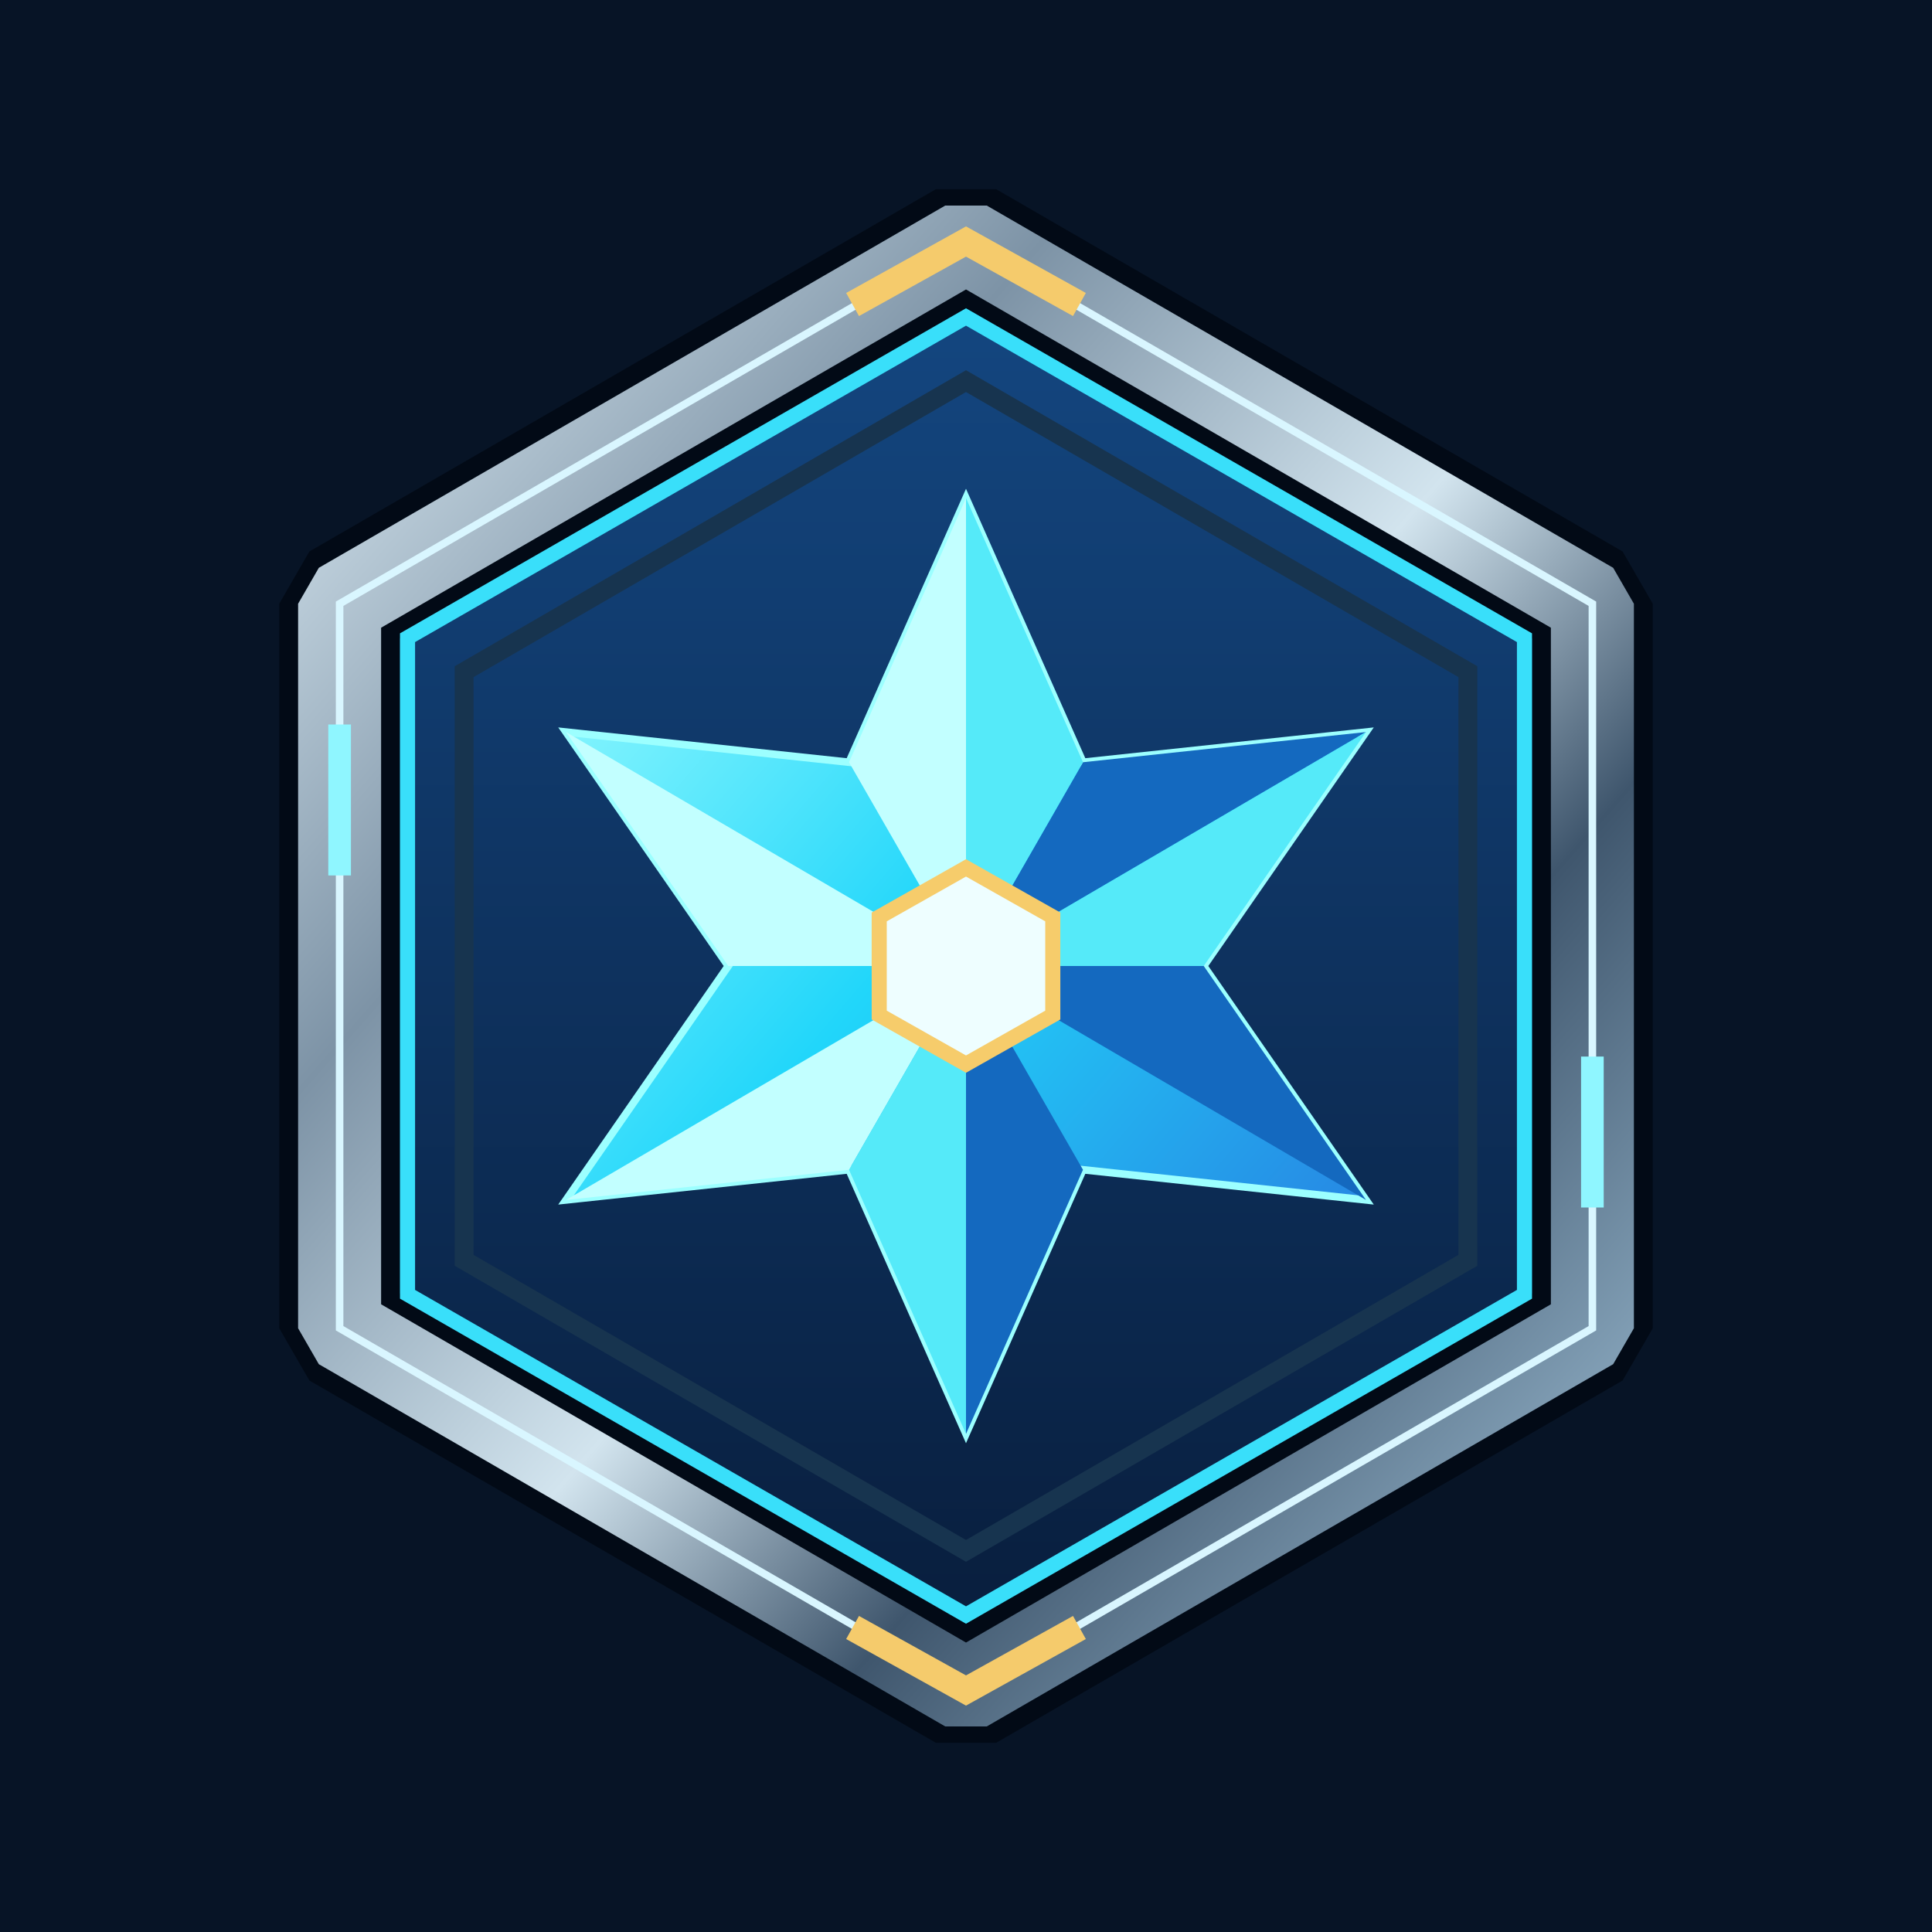
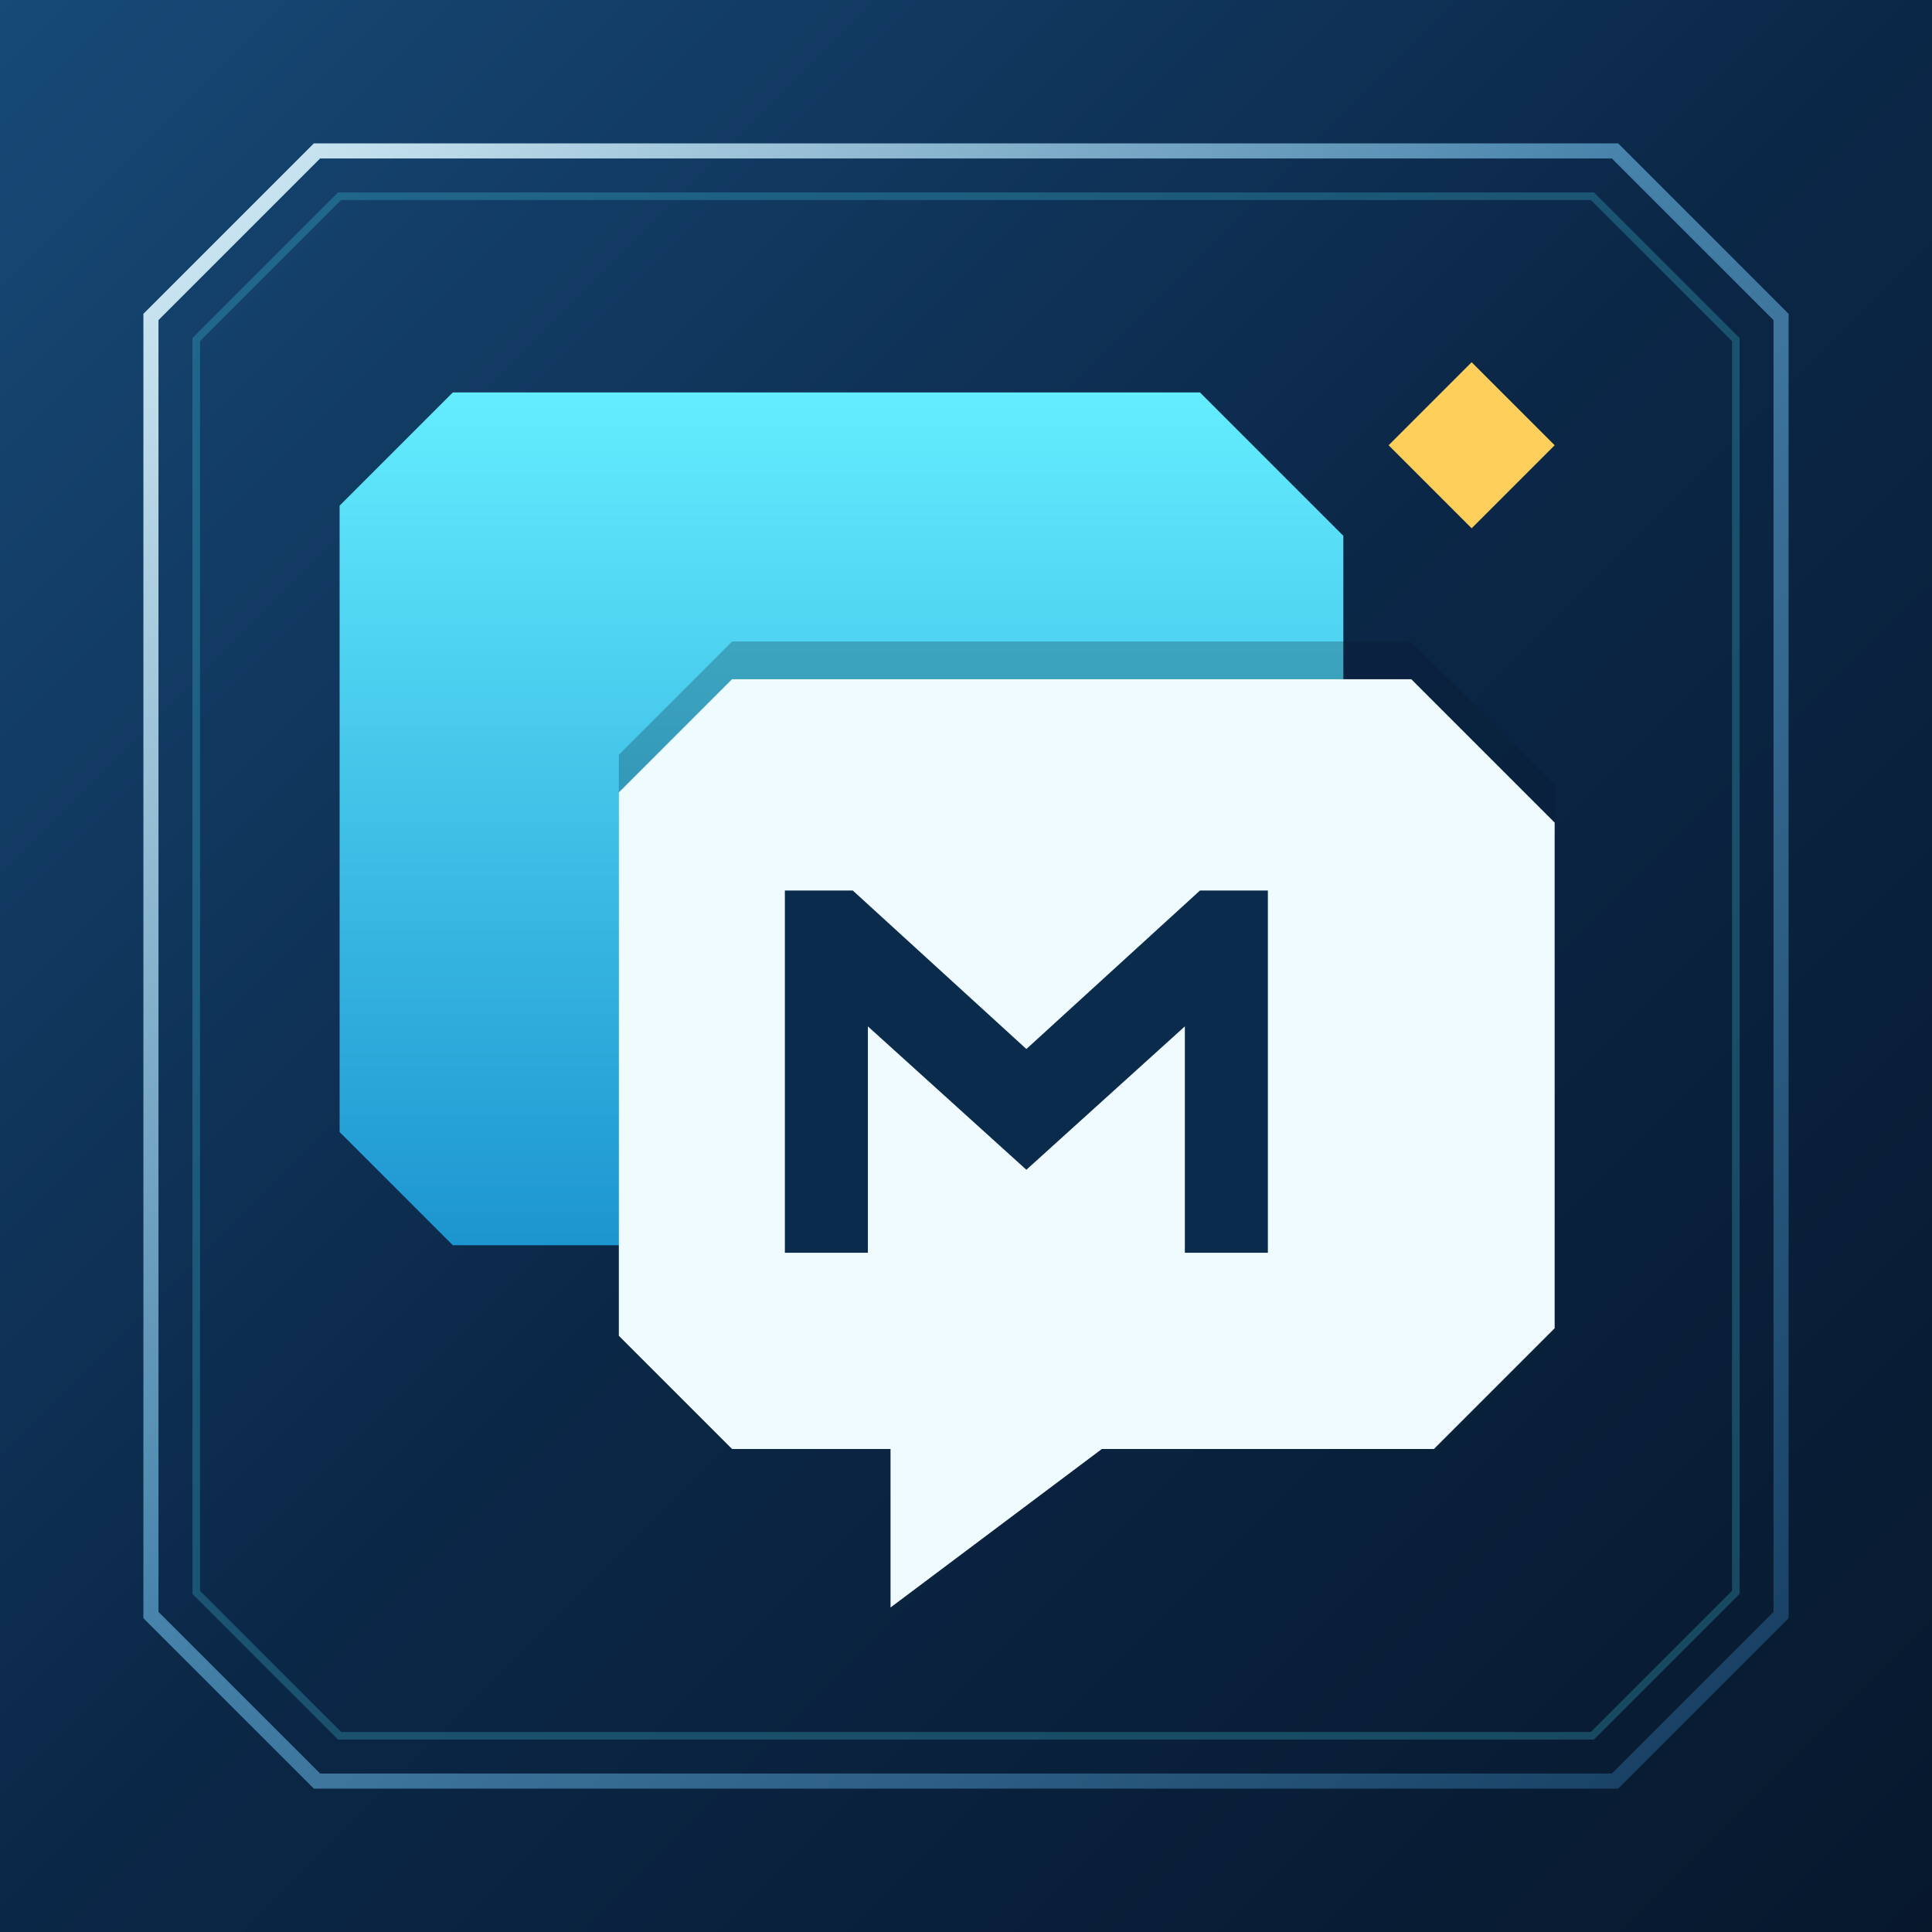
<svg xmlns="http://www.w3.org/2000/svg" viewBox="0 0 512 512" role="img" aria-labelledby="title">
  <defs>
-     <linearGradient id="metal" x1="0" y1="0" x2="1" y2="1">
-       <stop stop-color="#e0eff7" />
-       <stop offset=".28" stop-color="#7d93a6" />
-       <stop offset=".52" stop-color="#d2e4ee" />
-       <stop offset=".7" stop-color="#3f566d" />
-       <stop offset="1" stop-color="#a5c6dc" />
+     <linearGradient id="navy" x1="0" y1="0" x2="1" y2="1">
+       <stop stop-color="#174a78" />
+       <stop offset=".5" stop-color="#0b2747" />
+       <stop offset="1" stop-color="#07182d" />
    </linearGradient>
-     <linearGradient id="screen" x1="0" y1="0" x2="0" y2="1">
-       <stop stop-color="#144883" />
-       <stop offset="1" stop-color="#081c3a" />
+     <linearGradient id="cyan" x1="0" y1="0" x2="0" y2="1">
+       <stop stop-color="#64edff" />
+       <stop offset="1" stop-color="#1187c8" />
    </linearGradient>
-     <linearGradient id="crystal" x1="0" y1="0" x2="1" y2="1">
-       <stop stop-color="#a6ffff" />
-       <stop offset=".45" stop-color="#21d6fa" />
-       <stop offset="1" stop-color="#2871dd" />
+     <linearGradient id="silver" x1="0" y1="0" x2="1" y2="1">
+       <stop stop-color="#d8eff8" />
+       <stop offset=".45" stop-color="#4783ab" />
+       <stop offset="1" stop-color="#153c60" />
    </linearGradient>
-     <path id="frame" d="m256 64 166 96v192l-166 96L90 352V160z" />
+     <g id="mark">
+       <path fill="url(#cyan)" d="M120 104h198l38 38v154l-34 34h-92l-44 36v-36h-66l-30-30V134z" />
+       <path fill="#07182d" opacity=".25" d="M194 170h180l38 38v144l-32 32h-88l-56 42v-42h-42l-30-30V200z" />
+       <path fill="#f0fbff" d="M194 180h180l38 38v134l-32 32h-88l-56 42v-42h-42l-30-30V210z" />
+       <path fill="#0a2b4b" d="M208 332v-96h18l46 42 46-42h18v96h-22v-60l-42 38-42-38v60z" />
+       <path fill="#ffcf5b" d="m390 96 22 22-22 22-22-22z" />
+     </g>
+     <g id="monochrome">
+       <path fill="#fff" d="M120 104h198l38 38v14h-22v-5l-25-25H129l-17 17v148l17 17h19v22h-28l-30-30V134z" />
+       <path fill="#fff" fill-rule="evenodd" d="M194 180h180l38 38v134l-32 32h-88l-56 42v-42h-42l-30-30V210z M208 332v-96h18l46 42 46-42h18v96h-22v-60l-42 38-42-38v60z" />
+       <path fill="#fff" d="m390 96 22 22-22 22-22-22z" />
+     </g>
  </defs>
-   <path fill="#071426" d="M0 0h512v512H0z" />
-   <use href="#frame" fill="url(#screen)" stroke="#020a16" stroke-width="32" stroke-linejoin="bevel" />
-   <use href="#frame" fill="none" stroke="url(#metal)" stroke-width="22" stroke-linejoin="bevel" />
-   <use href="#frame" fill="none" stroke="#d9f6ff" stroke-width="2" />
-   <path fill="none" stroke="#39dffa" stroke-width="4" d="m256 84 148 85v174l-148 85-148-85V169z" />
-   <path fill="none" stroke="#17344f" stroke-width="5" d="m256 101 133 77v156l-133 77-133-77V178z" />
-   <path fill="url(#crystal)" stroke="#9cffff" stroke-width="2" d="m256 132 31 70 75-8-43 62 43 62-75-8-31 70-31-70-75 8 43-62-43-62 75 8z" />
-   <path fill="#c2ffff" d="m256 132-31 70 31 54zM150 194l43 62h63zM150 318l75-8 31-54z" />
-   <path fill="#1469bf" d="m256 380 31-70-31-54zM362 318l-43-62h-63zM362 194l-75 8-31 54z" />
-   <path fill="#55eaf9" d="m256 132 31 70-31 54zM362 194l-43 62h-63zM256 380l-31-70 31-54z" />
-   <path fill="#eefeff" stroke="#f6cc6b" stroke-width="4" d="m256 230 23 13v26l-23 13-23-13v-26z" />
-   <path fill="none" stroke="#f5cb6c" stroke-width="7" stroke-linecap="square" d="m229 79 27-15 27 15m-54 354 27 15 27-15" />
-   <path fill="none" stroke="#8ff6ff" stroke-width="6" d="M90 192v40m332 48v40" />
+   <g id="tile">
+     <path fill="url(#navy)" d="M0 0h512v512H0z" />
+     <path fill="none" stroke="url(#silver)" stroke-width="4" d="M84 40h344l44 44v344l-44 44H84l-44-44V84z" />
+     <path fill="none" stroke="#51edff" stroke-opacity=".22" stroke-width="2" d="M90 52h332l38 38v332l-38 38H90l-38-38V90z" />
+   </g>
+   <use href="#mark" />
</svg>
